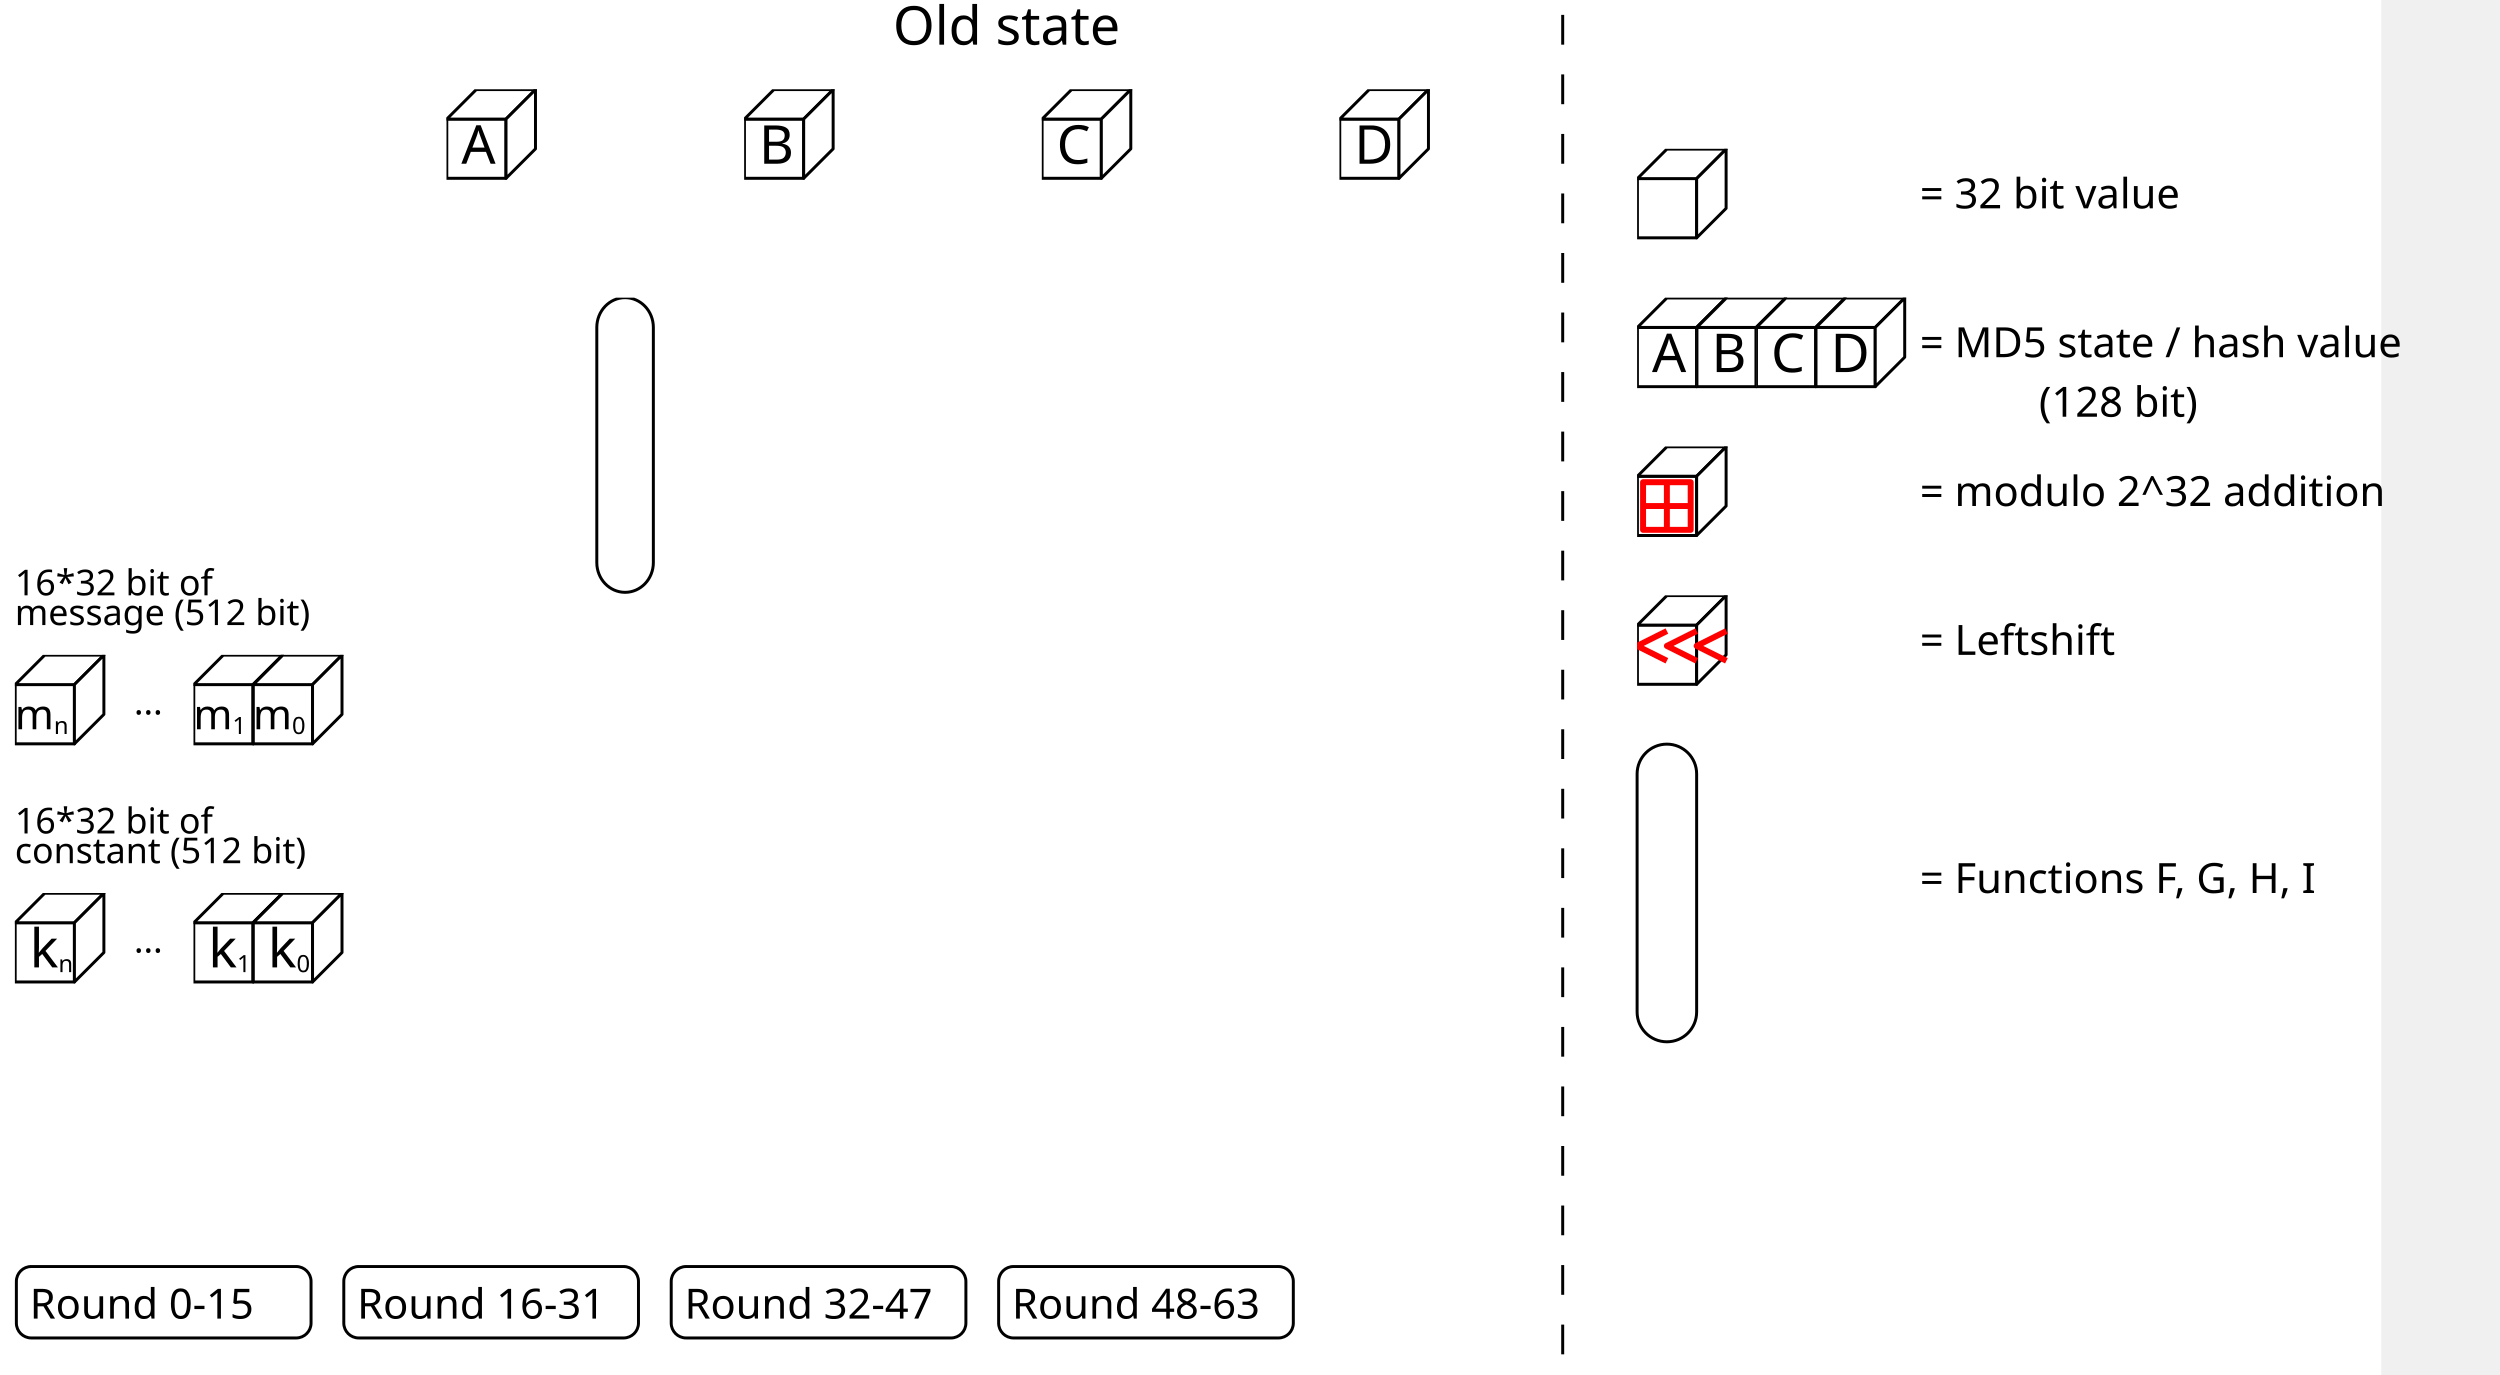
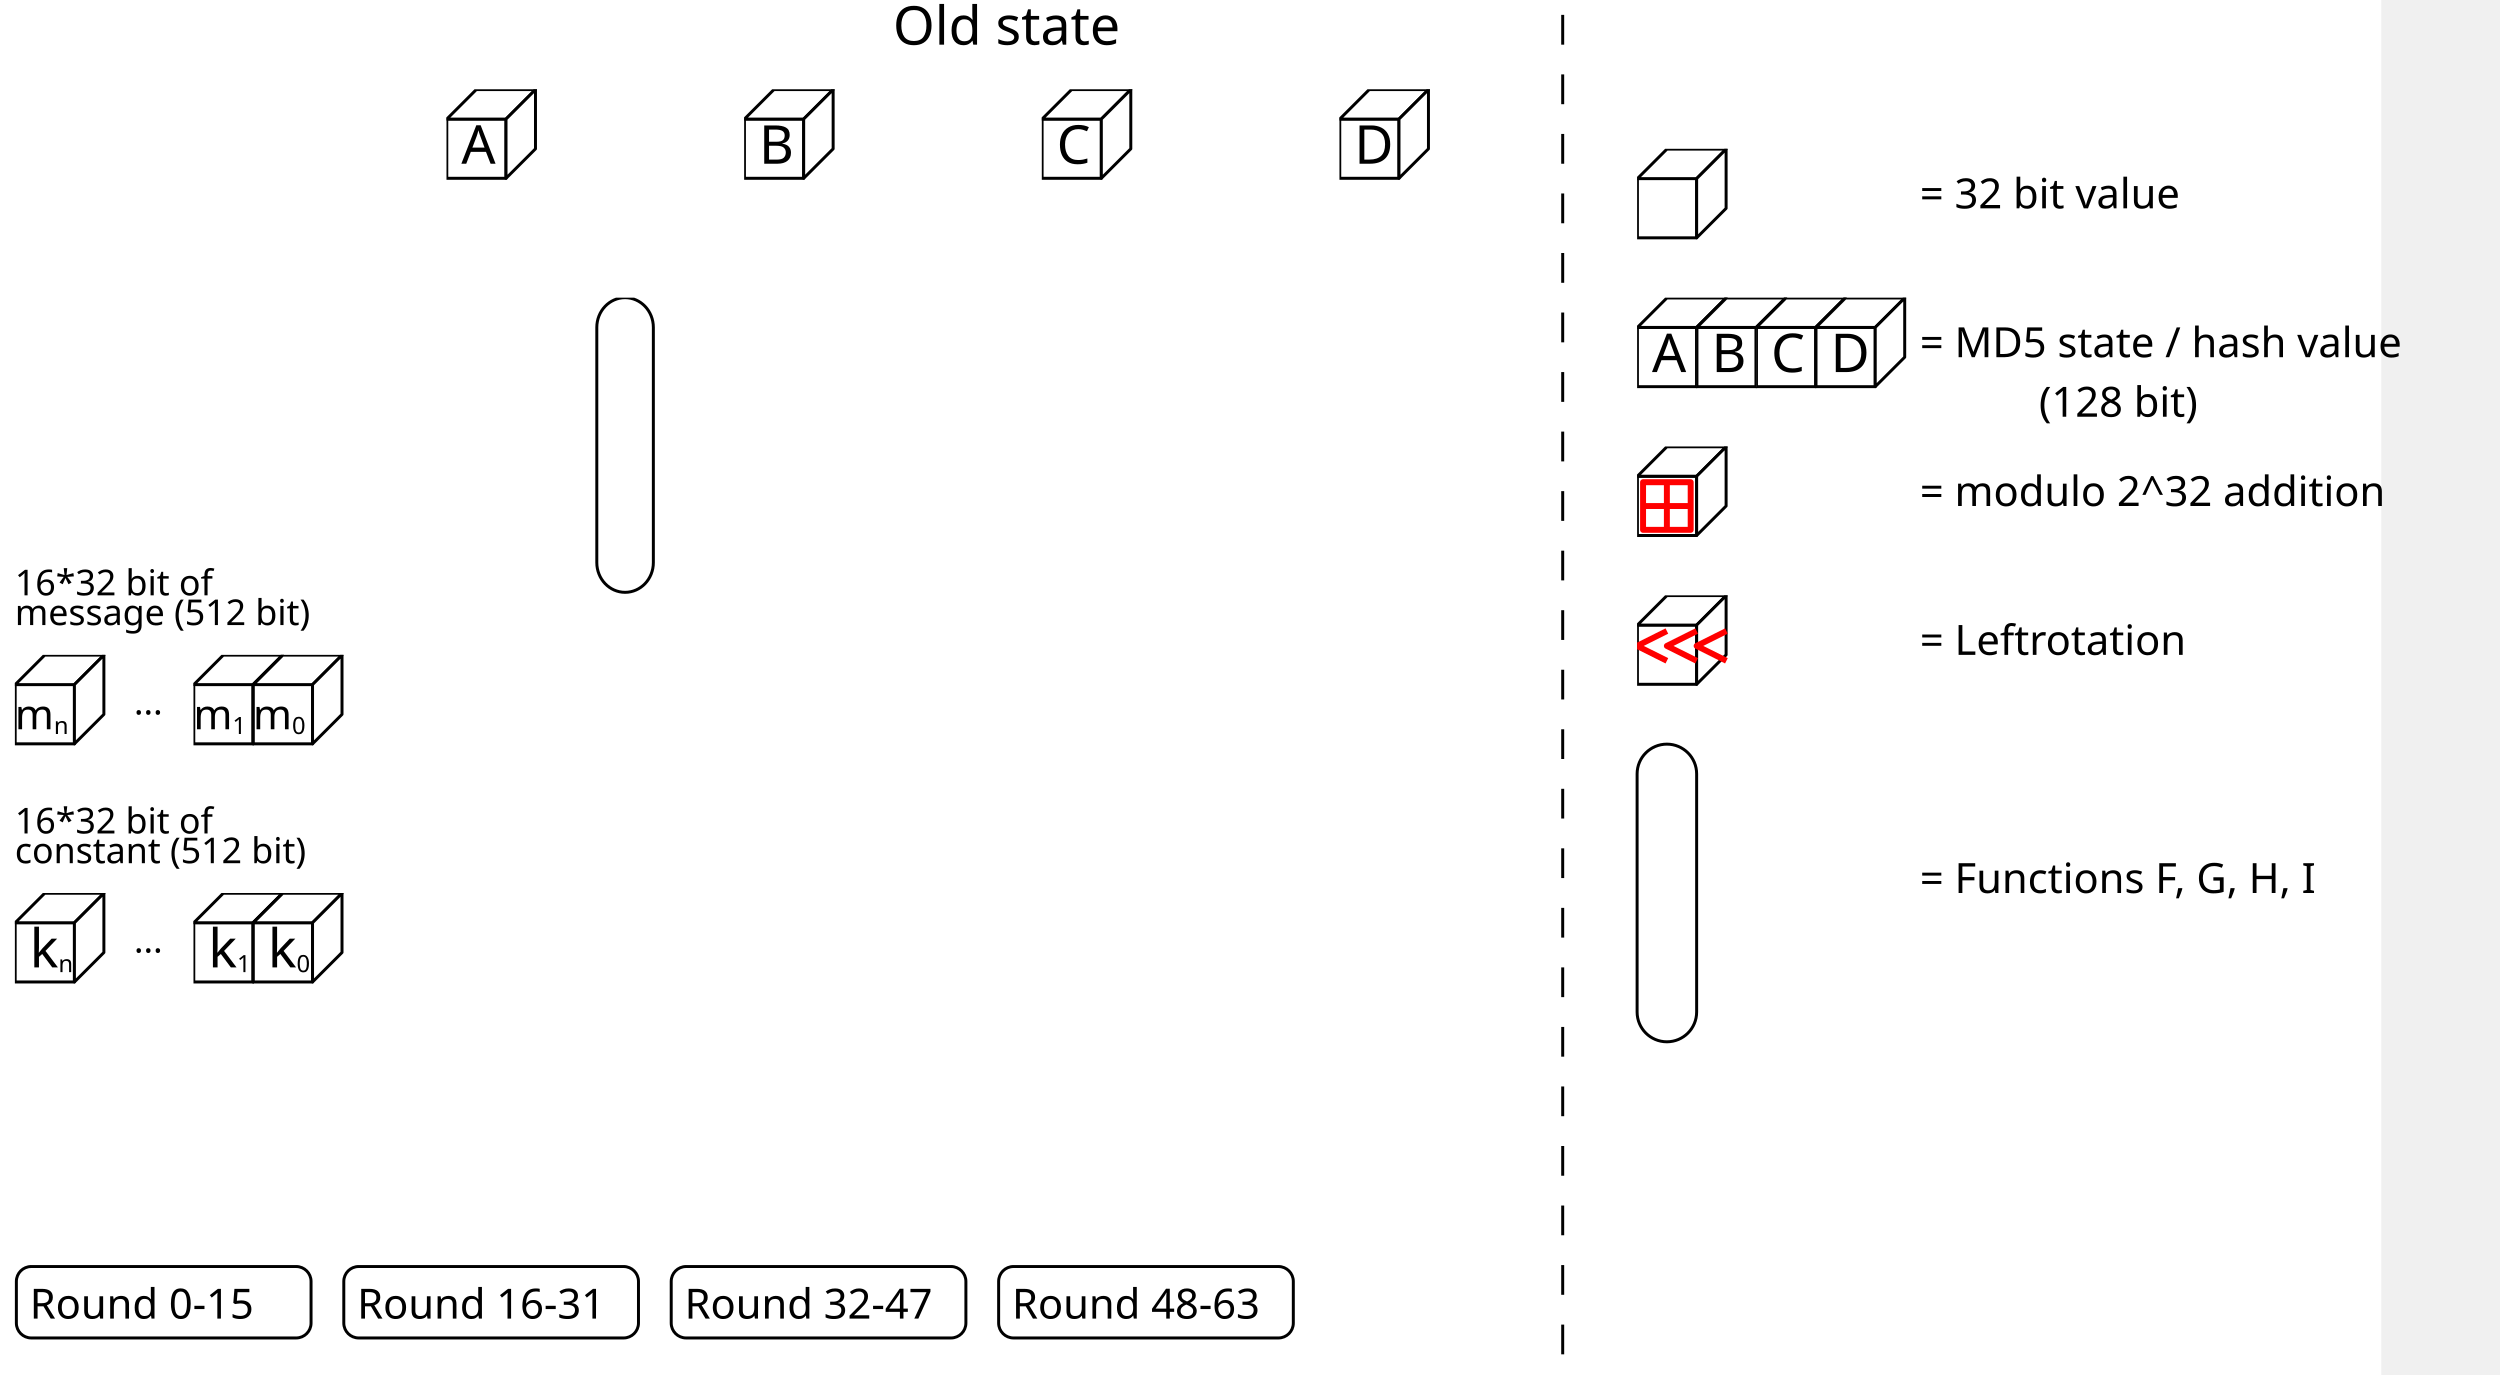
<svg xmlns="http://www.w3.org/2000/svg" xmlns:xlink="http://www.w3.org/1999/xlink" width="200mm" height="110mm" id="svg2">
  <defs id="defs4">
    <svg width="30" height="30" id="bit">
      <rect y="10" x="0.1" width="19.9" height="19.9" fill="white" stroke="black" />
      <polygon fill="white" stroke="black" points="0.1 10, 10 0.1, 29.9 0.1, 20 10" />
      <polygon fill="white" stroke="black" points="29.9 0.1, 29.9 20, 20 29.9, 20 10" />
    </svg>
    <svg width="30" height="30" id="a">
      <use xlink:href="#bit" x="0" y="0" />
      <text fill="black" x="5" y="25" style="font-size:18px;">
        A
       </text>
    </svg>
    <svg width="30" height="30" id="b">
      <use xlink:href="#bit" x="0" y="0" />
      <text fill="black" x="5" y="25" style="font-size:18px;">
        B
       </text>
    </svg>
    <svg width="30" height="30" id="c">
      <use xlink:href="#bit" x="0" y="0" />
      <text fill="black" x="5" y="25" style="font-size:18px;">
        C
       </text>
    </svg>
    <svg width="30" height="30" id="d">
      <use xlink:href="#bit" x="0" y="0" />
      <text fill="black" x="5" y="25" style="font-size:18px;">
        D
       </text>
    </svg>
    <svg width="30" height="30" id="m0">
      <use xlink:href="#bit" x="0" y="0" />
      <text fill="black" x="0" y="25" style="font-size:14px;">
       m<tspan style="baseline-shift:sub;font-size:8px">0</tspan>
      </text>
    </svg>
    <svg width="30" height="30" id="m1">
      <use xlink:href="#bit" x="0" y="0" />
      <text fill="black" x="0" y="25" style="font-size:14px;">
       m<tspan style="baseline-shift:sub;font-size:8px">1</tspan>
      </text>
    </svg>
    <svg width="30" height="30" id="mn">
      <use xlink:href="#bit" x="0" y="0" />
      <text fill="black" x="0" y="25" style="font-size:14px;">
       m<tspan style="baseline-shift:sub;font-size:8px">n</tspan>
      </text>
    </svg>
    <svg width="30" height="30" id="k0">
      <use xlink:href="#bit" x="0" y="0" />
      <text fill="black" x="5" y="25" style="font-size:18px;">
       k<tspan style="baseline-shift:sub;font-size:8px">0</tspan>
      </text>
    </svg>
    <svg width="30" height="30" id="k1">
      <use xlink:href="#bit" x="0" y="0" />
      <text fill="black" x="5" y="25" style="font-size:18px;">
       k<tspan style="baseline-shift:sub;font-size:8px">1</tspan>
      </text>
    </svg>
    <svg width="30" height="30" id="kn">
      <use xlink:href="#bit" x="0" y="0" />
      <text fill="black" x="5" y="25" style="font-size:18px;">
       k<tspan style="baseline-shift:sub;font-size:8px">n</tspan>
      </text>
    </svg>
    <path id="arrow0" d="m 0 0 l 50 0 -4 -4 m 4 4 l -4 4" stroke="black" />
    <path id="arrow1" d="m 0 0 l 20 0 -4 -4 m 4 4 l -4 4" stroke="black" />
    <svg id="xor" width="30" height="30">
      <use xlink:href="#bit" x="0" y="0" />
      <circle cx="15" cy="15" r="13" stroke="red" stroke-width="2" />
      <path d="M 15 2 l 0 26 M 2 15 l 26 0" stroke="red" stroke-width="2" />
    </svg>
    <svg id="add" width="30" height="30">
      <use xlink:href="#bit" x="0" y="0" />
      <rect x="2" y="12" width="16" height="16" stroke="red" stroke-width="2" />
      <path d="M 10 12 l 0 16 M 2 20 l 16 0" stroke="red" stroke-width="2" />
    </svg>
    <svg id="shift" width="30" height="30">
      <use xlink:href="#bit" x="0" y="0" />
      <path d="M 10 12 l -10 5 10 5 m 10 -10 l -10 5 10 5 m 10 -10 l -10 5 10 5" stroke="red" stroke-width="2" />
    </svg>
  </defs>
  <g style="fill:none;fill-rule:evenodd;stroke:none;stroke-width:1px;stroke-linecap:butt;stroke-linejoin:round;stroke-opacity:1;font-family:'sans';" id="g2383 " transform="scale(0.9)">
    <rect x="0" y="0" width="800" height="500" fill="white" />
    <svg id="f" width="20" height="100" x="200" y="100">
      <rect x="0.5" width="19" height="99" rx="10" ry="10" fill="white" stroke="black">
        <animateColor attributeName="fill" id="f_ani" begin="b02.end" dur="1" from="#ffffff" to="#ff0000" />
        <animateColor attributeName="fill" id="f_ani2" begin="f_ani.end" dur="1" from="#ff0000" to="#ffffff" fill="freeze" />
      </rect>
      <text fill="black" x="5" y="50" opacity="0">
        F
        <animate attributeName="opacity" from="1" to="1" begin="round1.click" dur="1" fill="freeze" />
        <animate attributeName="opacity" from="0" to="0" begin="round2.click" dur="1" fill="freeze" />
        <animate attributeName="opacity" from="0" to="0" begin="round3.click" dur="1" fill="freeze" />
        <animate attributeName="opacity" from="0" to="0" begin="round4.click" dur="1" fill="freeze" />
      </text>
      <text fill="black" x="5" y="50" opacity="0">
        G
        <animate attributeName="opacity" from="0" to="0" begin="round1.click" dur="1" fill="freeze" />
        <animate attributeName="opacity" from="1" to="1" begin="round2.click" dur="1" fill="freeze" />
        <animate attributeName="opacity" from="0" to="0" begin="round3.click" dur="1" fill="freeze" />
        <animate attributeName="opacity" from="0" to="0" begin="round4.click" dur="1" fill="freeze" />
      </text>
      <text fill="black" x="5" y="50" opacity="0">
        H
        <animate attributeName="opacity" from="0" to="0" begin="round1.click" dur="1" fill="freeze" />
        <animate attributeName="opacity" from="0" to="0" begin="round2.click" dur="1" fill="freeze" />
        <animate attributeName="opacity" from="1" to="1" begin="round3.click" dur="1" fill="freeze" />
        <animate attributeName="opacity" from="0" to="0" begin="round4.click" dur="1" fill="freeze" />
      </text>
      <text fill="black" x="5" y="50" opacity="0">
        I
        <animate attributeName="opacity" from="0" to="0" begin="round1.click" dur="1" fill="freeze" />
        <animate attributeName="opacity" from="0" to="0" begin="round2.click" dur="1" fill="freeze" />
        <animate attributeName="opacity" from="0" to="0" begin="round3.click" dur="1" fill="freeze" />
        <animate attributeName="opacity" from="1" to="1" begin="round4.click" dur="1" fill="freeze" />
      </text>
    </svg>
    <use xlink:href="#a" x="150" y="30">
      <animate attributeName="x" from="150" to="150" begin="start.begin" dur="0" fill="freeze" />
      <animate attributeName="y" id="a01" from="30" to="135" begin="start.begin" dur="2" fill="freeze" />
      <animate attributeName="y" id="a03" from="135" to="220" begin="xor01.end+1" dur="2" fill="freeze" />
      <animate attributeName="y" id="a04" from="220" to="300" begin="m01.end+1" dur="2" fill="freeze" />
      <animate attributeName="y" id="a06y" from="300" to="400" begin="b05.end+1" dur="3" fill="freeze" />
      <animate attributeName="x" id="a06x" from="150" to="250" begin="b05.end+1" dur="3" fill="freeze" />
      <animate attributeName="y" id="a07" from="400" to="30" begin="a06y.end+2" dur="5" fill="freeze" />
    </use>
    <use xlink:href="#b" x="250" y="30">
      <animate attributeName="x" from="250" to="250" begin="start.begin" dur="0" fill="freeze" />
      <animate attributeName="y" id="b01" from="30" to="100" begin="start.begin" dur="2" fill="freeze" />
      <animate attributeName="y" id="b03" from="100" to="220" begin="xor01.end+1" dur="2" fill="freeze" />
      <animate attributeName="y" id="b04" from="220" to="300" begin="m01.end+1" dur="2" fill="freeze" />
      <animate attributeName="y" id="b06y" from="300" to="400" begin="b05.end+1" dur="3" fill="freeze" />
      <animate attributeName="x" id="b06x" from="250" to="350" begin="b05.end+1" dur="3" fill="freeze" />
      <animate attributeName="y" id="b07" from="400" to="30" begin="b06y.end+2" dur="5" fill="freeze" />
    </use>
    <use xlink:href="#b" x="-150" y="100">
      <set attributeName="x" to="250" begin="b01.end" />
      <set attributeName="y" to="100" begin="b01.end" />
      <animate attributeName="x" id="b02" from="250" to="195" begin="b01.end+4" dur="1" fill="freeze" />
      <set attributeName="x" to="-150" begin="b02.end" />
      <animate attributeName="x" from="-150" to="-150" begin="b02.end" dur="0" fill="freeze" />
      <set attributeName="y" to="300" begin="k01.end+3" />
      <animate attributeName="x" id="b05" from="250" to="150" begin="k01.end+3" dur="2" fill="freeze" />
      <set attributeName="x" to="-150" begin="b05.end" />
      <animate attributeName="x" from="-150" to="-150" begin="b05.end" dur="0" fill="freeze" />
    </use>
    <use xlink:href="#c" x="350" y="30">
      <animate attributeName="x" from="350" to="350" begin="start.begin" dur="0" fill="freeze" />
      <animate attributeName="y" id="c01" from="30" to="135" begin="start.begin" dur="2" fill="freeze" />
      <animate attributeName="y" id="c03" from="135" to="220" begin="xor01.end+1" dur="2" fill="freeze" />
      <animate attributeName="y" id="c04" from="220" to="300" begin="m01.end+1" dur="2" fill="freeze" />
      <animate attributeName="y" id="c06y" from="300" to="400" begin="b05.end+1" dur="3" fill="freeze" />
      <animate attributeName="x" id="c06x" from="350" to="450" begin="b05.end+1" dur="3" fill="freeze" />
      <animate attributeName="y" id="c07" from="400" to="30" begin="c06y.end+2" dur="5" fill="freeze" />
    </use>
    <use xlink:href="#c" x="-250" y="135">
      <set attributeName="x" to="350" begin="c01.end" />
      <animate attributeName="x" id="c02" from="350" to="195" begin="c01.end+2" dur="3" fill="freeze" />
      <set attributeName="x" to="-150" begin="c02.end" />
      <animate attributeName="x" from="-150" to="-150" begin="c02.end" dur="0" fill="freeze" />
    </use>
    <use xlink:href="#bit" x="-150" y="135">
      <animate attributeName="x" id="xor01" from="200" to="150" begin="f_ani2.end" dur="2" fill="freeze" />
      <set attributeName="x" to="-150" begin="f_ani2.end+2" />
      <animate attributeName="x" from="-150" to="-150" begin="f_ani2.end+2" dur="0" fill="freeze" />
    </use>
    <use xlink:href="#d" x="450" y="30">
      <animate attributeName="x" from="450" to="450" begin="start.begin" dur="0" fill="freeze" />
      <animate attributeName="y" id="d01" from="30" to="170" begin="start.begin" dur="2" fill="freeze" />
      <animate attributeName="y" id="d03" from="170" to="220" begin="xor01.end+1" dur="2" fill="freeze" />
      <animate attributeName="y" id="d04" from="220" to="300" begin="m01.end+1" dur="2" fill="freeze" />
      <animate attributeName="y" id="d06y" from="300" to="400" begin="b05.end+1" dur="3" fill="freeze" />
      <animate attributeName="x" id="d06x" from="450" to="150" begin="b05.end+1" dur="3" fill="freeze" />
      <animate attributeName="y" id="d07" from="400" to="30" begin="d06y.end+2" dur="5" fill="freeze" />
    </use>
    <use xlink:href="#d" x="-350" y="170">
      <set attributeName="x" to="450" begin="d01.end" />
      <animate attributeName="x" id="d02" from="450" to="195" begin="d01.end" dur="5" fill="freeze" />
      <set attributeName="x" to="-150" begin="d02.end" />
      <animate attributeName="x" from="-150" to="-150" begin="d02.end" dur="0" fill="freeze" />
    </use>
    <use xlink:href="#add" x="-350" y="135">
      <set attributeName="x" to="150" begin="xor01.end" />
      <set attributeName="y" to="135" begin="xor01.end" />
      <set attributeName="x" to="-150" begin="xor01.end+1" />
      <set attributeName="y" to="220" begin="m01.end" />
      <set attributeName="x" to="150" begin="m01.end" />
      <set attributeName="x" to="-150" begin="m01.end+1" />
      <set attributeName="x" to="150" begin="k01.end" />
      <set attributeName="y" to="300" begin="k01.end" />
      <set attributeName="x" to="-150" begin="k01.end+1" />
      <set attributeName="x" to="150" begin="b05.end" />
      <set attributeName="y" to="300" begin="b05.end" />
      <set attributeName="x" to="-150" begin="b05.end+1" />
    </use>
    <use xlink:href="#shift" x="-150" y="300">
      <set attributeName="x" to="150" dur="1" begin="k01.end+2" />
    </use>
    <text fill="black" x="5" y="200" style="font-size:12px;">
16*32 bit of
</text>
    <text fill="black" x="5" y="210" style="font-size:12px;">
message (512 bit)
</text>
    <use xlink:href="#mn" x="5" y="220" />
    <text fill="black" x="45" y="240">
...
</text>
    <use xlink:href="#m1" x="65" y="220">
      <animate attributeName="x" from="65" to="65" begin="start.begin" dur="0" fill="freeze" />
      <animate attributeName="x" id="m02" from="65" to="85" begin="a07.end-1" dur="1" fill="freeze" />
    </use>
    <use xlink:href="#m0" x="85" y="220">
      <animate attributeName="x" from="85" to="85" begin="start.begin" dur="0" fill="freeze" />
      <animate attributeName="x" id="m01" from="85" to="150" begin="a03.end" dur="1" fill="freeze" />
      <set attributeName="x" to="-150" begin="m01.end" />
      <animate attributeName="x" from="-150" to="-150" begin="m01.end" dur="0" fill="freeze" />
    </use>
    <text fill="black" x="5" y="280" style="font-size:12px;">
16*32 bit of
</text>
    <text fill="black" x="5" y="290" style="font-size:12px;">
constant (512 bit)
</text>
    <use xlink:href="#kn" x="5" y="300" />
    <text fill="black" x="45" y="320">
...
</text>
    <use xlink:href="#k1" x="65" y="300">
      <animate attributeName="x" from="65" to="65" begin="start.begin" dur="0" fill="freeze" />
      <animate attributeName="x" id="k02" from="65" to="85" begin="a07.end-1" dur="1" fill="freeze" />
    </use>
    <use xlink:href="#k0" x="85" y="300">
      <animate attributeName="x" from="85" to="85" begin="start.begin" dur="0" fill="freeze" />
      <animate attributeName="x" id="k01" from="85" to="150" begin="a04.end" dur="1" fill="freeze" />
      <set attributeName="x" to="-150" begin="k01.end" />
      <animate attributeName="x" from="-150" to="-150" begin="k01.end" dur="0" fill="freeze" />
    </use>
    <text fill="black" x="300" y="15" style="font-size:18px;">
Old state
</text>
    <text fill="black" x="220" y="460" opacity="0" style="font-size:18px;">
      <set attributeName="opacity" to="1" begin="a06x.end" />
      <set attributeName="opacity" to="0" begin="a06x.end+4" />
New state for next round
</text>
    <text fill="black" x="210" y="190" opacity="0" style="font-size:38px;">
      <set attributeName="opacity" to="0" begin="start.begin" />
      <set attributeName="opacity" to="1" begin="a07.end" />
New round
</text>
    <use xlink:href="#bit" x="550" y="50" />
    <text fill="black" x="645" y="70" style="font-size:14px;">
= 32 bit value
</text>
    <use xlink:href="#a" x="550" y="100" />
    <use xlink:href="#b" x="570" y="100" />
    <use xlink:href="#c" x="590" y="100" />
    <use xlink:href="#d" x="610" y="100" />
    <text fill="black" x="645" y="120" style="font-size:14px;">
= MD5 state / hash value
</text>
    <text fill="black" x="685" y="140" style="font-size:14px;">
(128 bit)
</text>
    <rect x="550" y="250" width="20" height="100" rx="10" ry="10" fill="white" stroke="black" />
    <text fill="black" x="645" y="300" style="font-size:14px;">
= Functions F, G, H, I
</text>
    <path d="M 525 5 l 0 450" stroke="black" stroke-dasharray="10,10" />
    <use xlink:href="#add" x="550" y="150" />
    <text fill="black" x="645" y="170" style="font-size:14px;">
= modulo 2^32 addition
</text>
    <use xlink:href="#shift" x="550" y="200" />
    <text fill="black" x="645" y="220" style="font-size:14px;">
- = Leftshift
+ = Leftrotation
</text>
    <svg x="0" y="0" width="1" height="1">
      <set attributeName="x" to="0" dur="1" id="start" begin="round1.click;round2.click;round3.click;round4.click" />
    </svg>
    <svg height="25" width="100" x="5" y="425" id="round1">
      <set attributeName="x" to="-100" begin="start.begin" />
      <set attributeName="x" to="5" begin="a07.end" />
      <rect height="24" width="99" x="0.5" y="0.5" rx="5" ry="5" stroke="black" fill="white" />
      <text fill="black" x="5" y="18" style="font-size:14px;">
Round 0-15
</text>
    </svg>
    <svg height="25" width="100" x="115" y="425" id="round2">
      <set attributeName="x" to="-100" begin="start.begin" />
      <set attributeName="x" to="115" begin="a07.end" />
      <rect height="24" width="99" x="0.5" y="0.5" rx="5" ry="5" stroke="black" fill="white" />
      <text fill="black" x="5" y="18" style="font-size:14px;">
Round 16-31
</text>
    </svg>
    <svg height="25" width="100" x="225" y="425" id="round3">
      <set attributeName="x" to="-100" begin="start.begin" />
      <set attributeName="x" to="225" begin="a07.end" />
      <rect height="24" width="99" x="0.5" y="0.5" rx="5" ry="5" stroke="black" fill="white" />
      <text fill="black" x="5" y="18" style="font-size:14px;">
Round 32-47
</text>
    </svg>
    <svg height="25" width="100" x="335" y="425" id="round4">
      <set attributeName="x" to="-100" begin="start.begin" />
      <set attributeName="x" to="335" begin="a07.end" />
      <rect height="24" width="99" x="0.5" y="0.5" rx="5" ry="5" stroke="black" fill="white" />
      <text fill="black" x="5" y="18" style="font-size:14px;">
Round 48-63
</text>
    </svg>
  </g>
</svg>
